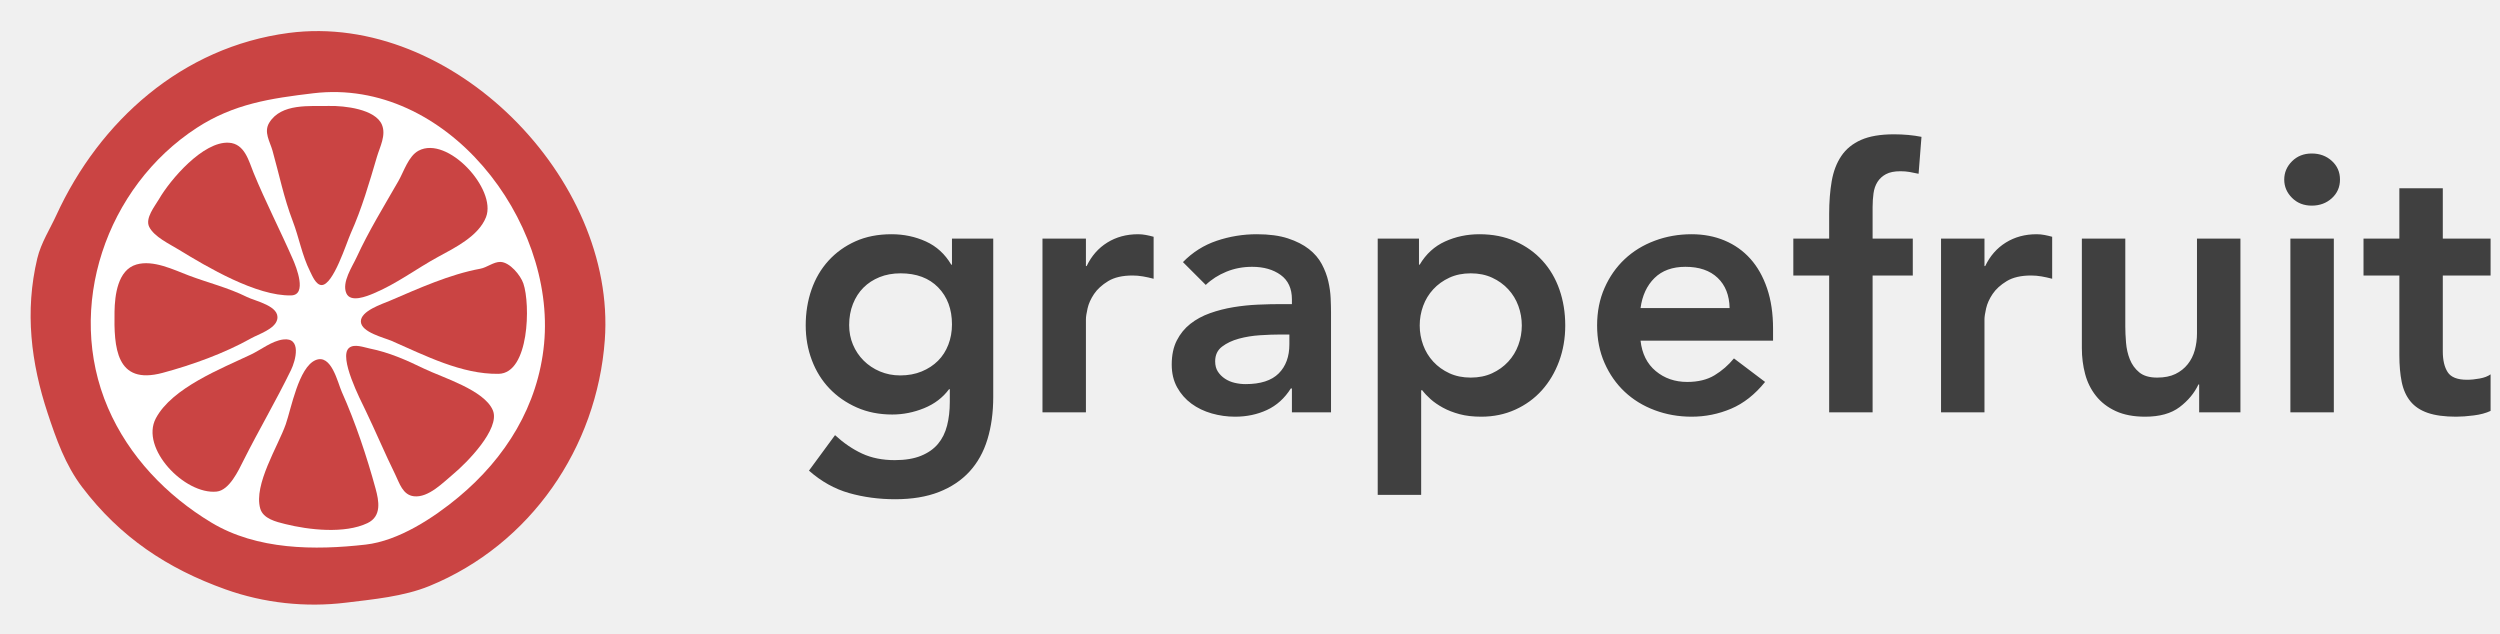
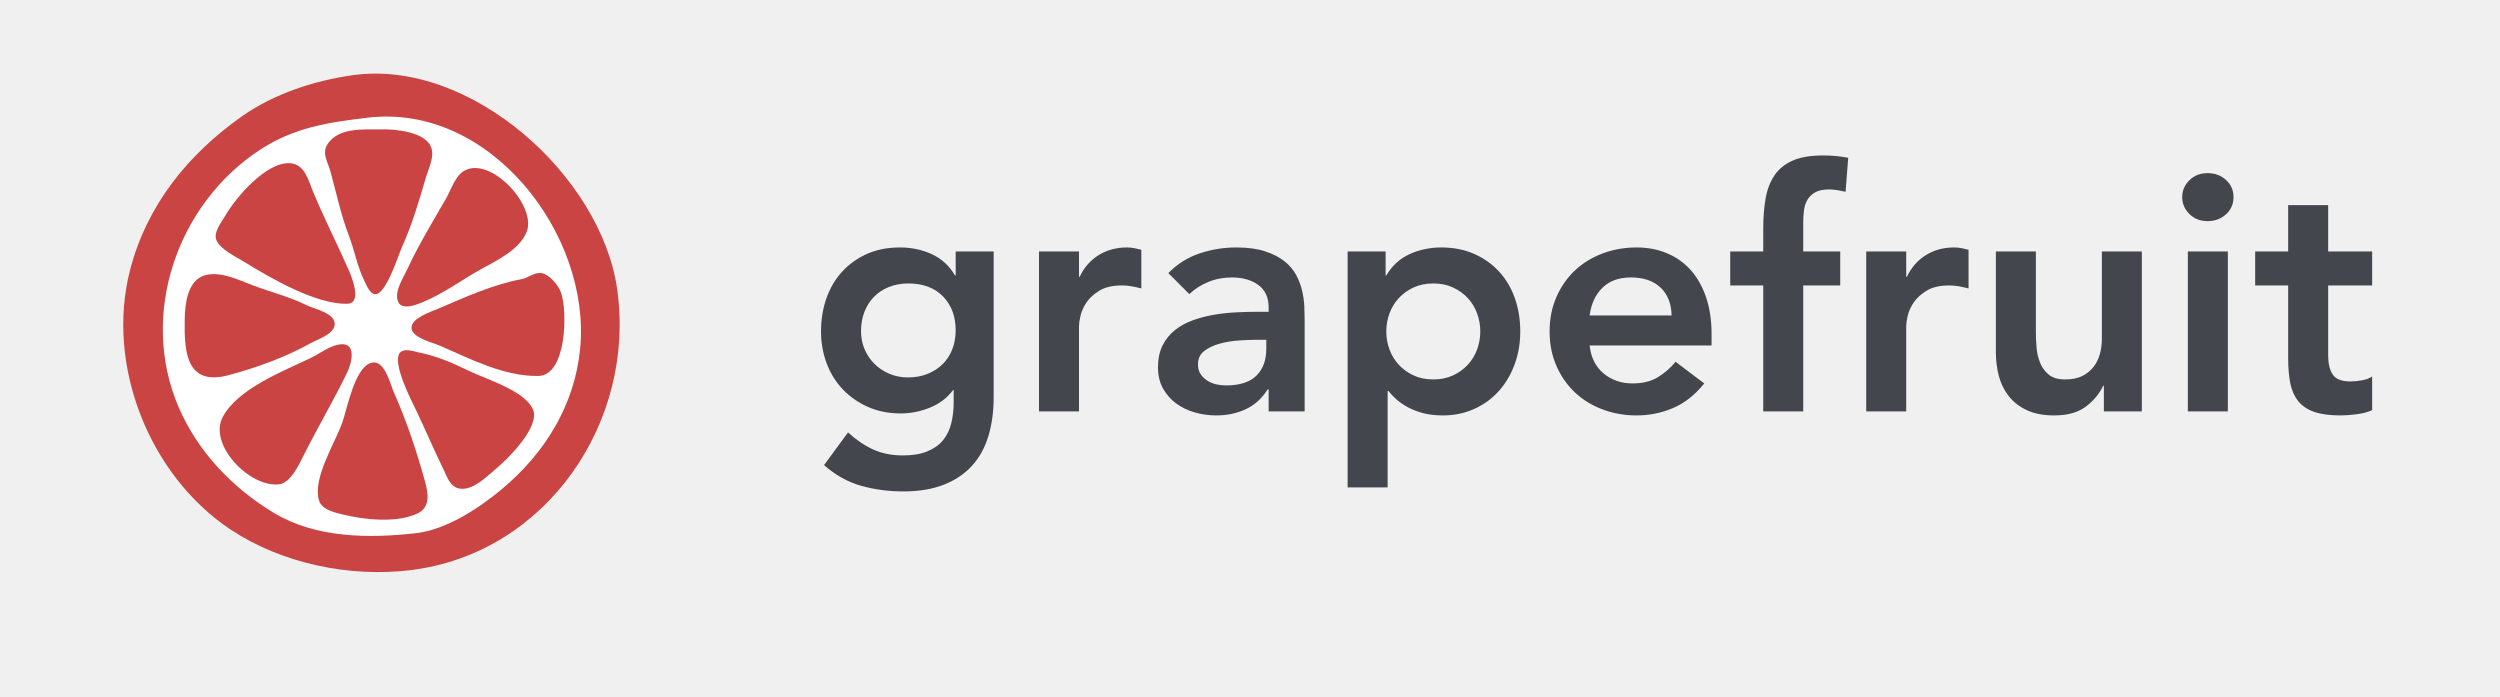
- <svg xmlns="http://www.w3.org/2000/svg" width="1243px" height="315px" viewBox="0 0 1243 315" version="1.1">
+ <svg xmlns="http://www.w3.org/2000/svg" width="158px" height="44px" viewBox="0 0 158 44" version="1.1">
  <defs />
-   <g id="Page-1" stroke="none" stroke-width="1" fill="none" fill-rule="evenodd">
-     <g id="lime" transform="translate(17, 17)">
-       <path d="M12.775,90.94 C9.658,97.739 5.231,104.618 3.487,111.94 C-2.682,137.839 0.377,163.001 8.636,187.94 C12.808,200.539 17.282,213.234 25.401,223.94 C44.062,248.547 67.173,263.924 95.803,274.158 C114.553,280.86 134.933,283.094 154.803,280.654 C168.241,279.003 183.214,277.646 195.803,272.486 C245.377,252.168 277.849,204.649 281.713,151.94 C287.507,72.898 206.726,-9.13 126.803,1.364 C74.675,8.209 34.093,44.435 12.775,90.94 Z" id="path643" stroke="#CA4443" stroke-width="4" fill="#CA4443" />
-       <path d="M130.713,6.429 C109.939,9.355 88.166,16.432 70.803,28.673 C41.536,49.306 19.335,76.872 10.36,111.94 C-2.773,163.259 20.978,222.836 64.807,251.871 C92.506,270.22 129.038,277.729 161.803,273.756 C235.474,264.821 283.68,193.44 273.492,121.94 C264.808,60.992 194.401,-2.539 130.713,6.429 L130.713,6.429 Z" id="path705" fill="#CA4443" />
-       <path d="M138.803,29.368 C117.649,31.894 99.241,34.578 80.803,46.584 C35.796,75.892 15.165,135.791 36.677,185.77 C47.031,209.825 65.749,229.367 88.088,242.82 C110.777,256.484 139.479,256.657 164.803,253.773 C181.185,251.908 198.571,240.488 210.933,230.212 C234.445,210.667 250.588,184.677 253.519,153.94 C259.377,92.512 204.917,21.474 138.803,29.368 L138.803,29.368 Z" id="path1028" fill="#FFFFFF" />
-       <path d="M146.803,35.685 C137.083,35.89 122.837,34.215 116.852,44.045 C114.023,48.69 117.226,53.382 118.503,57.94 C121.794,69.686 124.157,81.452 128.555,92.94 C131.74,101.262 133.113,109.829 137.167,117.94 C138.214,120.035 140.063,124.733 142.916,124.733 C148.744,124.733 155.267,103.716 157.416,98.94 C162.913,86.72 166.658,73.689 170.422,60.94 C171.87,56.036 175.059,50.245 172.906,45.048 C169.65,37.19 154.093,35.532 146.803,35.685 L146.803,35.685 Z" id="path1177" fill="#CA4443" />
-       <path d="M96.802,53.957 C83.996,53.159 67.675,72.323 62.088,81.94 C60.009,85.521 55.063,91.473 57.165,95.759 C59.606,100.738 67.262,104.298 71.803,107.079 C86.043,115.799 110.543,130.295 127.758,129.877 C135.849,129.68 130.335,115.838 128.63,111.94 C122.355,97.593 114.985,83.311 109.089,68.94 C106.707,63.134 104.735,54.451 96.802,53.957 L96.802,53.957 Z" id="path1459" fill="#CA4443" />
-       <path d="M191.104,57.928 C186.09,60.616 183.809,68.255 181.132,72.94 C173.933,85.54 166.352,97.785 160.299,110.94 C158.162,115.585 152.844,123.344 155.191,128.791 C157.277,133.632 165.349,130.316 168.803,128.871 C180.275,124.07 189.964,116.629 200.803,110.731 C209.185,106.17 220.952,100.403 224.655,90.94 C230.076,77.086 205.5,50.211 191.104,57.928 L191.104,57.928 Z" id="path1532" fill="#CA4443" />
-       <path d="M231.803,113.227 C228.45,113.149 225.137,115.997 221.803,116.611 C206.498,119.43 191.192,126.393 176.803,132.551 C173.044,134.16 162.251,137.584 162.424,142.904 C162.598,148.239 173.995,150.866 177.803,152.53 C194.319,159.749 212.529,169.149 230.878,168.871 C246.204,168.64 246.758,134.219 243.214,123.94 C241.815,119.882 236.49,113.336 231.803,113.227 L231.803,113.227 Z" id="path2530" fill="#CA4443" />
-       <path d="M50.818,114.513 C41.463,117.232 40.086,129.92 39.943,137.94 C39.627,155.635 40.582,174.626 63.803,168.401 C78.476,164.468 94.591,158.666 107.803,151.236 C111.567,149.119 119.739,146.632 120.832,141.812 C122.346,135.142 109.982,132.745 105.803,130.671 C96.313,125.96 86.592,123.66 76.803,119.953 C69.257,117.096 59.201,112.078 50.818,114.513 L50.818,114.513 Z" id="path2596" fill="#CA4443" />
-       <path d="M123.799,151.791 C118.155,152.504 112.813,156.873 107.799,159.261 C93.102,166.261 68.564,175.774 60.491,190.98 C52.561,205.915 74.856,229.033 90.713,227.416 C97.073,226.767 101.601,216.856 104.072,211.94 C111.682,196.798 120.288,182.204 127.708,166.94 C130.011,162.203 133.102,150.617 123.799,151.791 L123.799,151.791 Z" id="path3408" fill="#CA4443" />
-       <path d="M156.56,155.969 C151.168,160.468 162.293,181.956 164.694,186.94 C169.819,197.577 174.322,208.359 179.523,218.94 C181.623,223.213 183.217,229.134 188.842,229.752 C196.099,230.548 203.397,222.829 208.518,218.573 C214.816,213.34 231.882,196.251 228.06,187.044 C223.851,176.903 202.973,170.722 193.803,166.276 C184.884,161.951 176.493,158.23 166.803,156.275 C163.958,155.701 159.154,153.804 156.56,155.969 L156.56,155.969 Z" id="path3493" fill="#CA4443" />
-       <path d="M139.861,162.076 C131.481,165.67 127.775,186.217 125.08,193.94 C121.293,204.793 109.001,223.942 112.391,235.847 C113.841,240.937 120.309,242.439 124.803,243.559 C136.547,246.486 154.311,248.518 165.698,243.097 C172.876,239.679 171.4,232.027 169.737,225.936 C165.432,210.167 159.673,192.87 152.978,177.94 C150.886,173.275 147.781,158.679 139.861,162.076 L139.861,162.076 Z" id="path3689" fill="#CA4443" />
+   <g id="grapefruit" stroke="none" stroke-width="1" fill="none" fill-rule="evenodd">
+     <g id="blacklogo">
+       <g id="grapefruit-logo" transform="translate(7, 4)">
+         <g id="Page-1">
+           <g id="lime">
+             <path d="M15.296,0.752 C12.865,1.095 10.317,1.923 8.285,3.355 C4.861,5.77 2.263,8.996 1.212,13.099 C-0.324,19.105 2.455,26.077 7.584,29.474 C10.825,31.621 15.1,32.5 18.934,32.035 C27.556,30.99 33.197,22.637 32.004,14.27 C30.988,7.137 22.749,-0.297 15.296,0.752 L15.296,0.752 L15.296,0.752 Z" id="path705" fill="#CA4443" />
+             <path d="M16.243,3.437 C13.767,3.732 11.613,4.046 9.456,5.451 C4.189,8.881 1.775,15.89 4.292,21.739 C5.504,24.554 7.694,26.841 10.308,28.415 C12.963,30.014 16.322,30.034 19.286,29.697 C21.203,29.479 23.237,28.142 24.684,26.94 C27.435,24.653 29.324,21.611 29.667,18.014 C30.353,10.826 23.98,2.513 16.243,3.437 L16.243,3.437 L16.243,3.437 Z" id="path1028" fill="#FFFFFF" />
+             <path d="M17.179,4.176 C16.042,4.2 14.375,4.004 13.674,5.154 C13.343,5.698 13.718,6.247 13.867,6.78 C14.253,8.155 14.529,9.532 15.044,10.876 C15.416,11.85 15.577,12.852 16.051,13.801 C16.174,14.047 16.39,14.596 16.724,14.596 C17.406,14.596 18.17,12.137 18.421,11.578 C19.064,10.148 19.503,8.623 19.943,7.131 C20.112,6.557 20.486,5.88 20.234,5.272 C19.853,4.352 18.032,4.158 17.179,4.176 L17.179,4.176 L17.179,4.176 Z" id="path1177" fill="#CA4443" />
+             <path d="M11.328,6.314 C9.829,6.221 7.919,8.463 7.266,9.589 C7.022,10.008 6.444,10.704 6.69,11.206 C6.975,11.788 7.871,12.205 8.403,12.531 C10.069,13.551 12.936,15.247 14.95,15.198 C15.897,15.175 15.252,13.555 15.052,13.099 C14.318,11.42 13.456,9.749 12.766,8.067 C12.487,7.388 12.256,6.372 11.328,6.314 L11.328,6.314 L11.328,6.314 Z" id="path1459" fill="#CA4443" />
+             <path d="M22.363,6.779 C21.777,7.093 21.51,7.987 21.196,8.536 C20.354,10.01 19.467,11.443 18.758,12.982 C18.508,13.526 17.886,14.434 18.161,15.071 C18.405,15.638 19.349,15.25 19.754,15.081 C21.096,14.519 22.23,13.648 23.498,12.958 C24.479,12.424 25.856,11.749 26.289,10.642 C26.924,9.021 24.048,5.876 22.363,6.779 L22.363,6.779 L22.363,6.779 Z" id="path1532" fill="#CA4443" />
+             <path d="M27.126,13.25 C26.734,13.241 26.346,13.574 25.956,13.646 C24.165,13.976 22.374,14.791 20.69,15.511 C20.25,15.7 18.987,16.1 19.007,16.723 C19.027,17.347 20.361,17.655 20.807,17.849 C22.74,18.694 24.87,19.794 27.018,19.761 C28.811,19.734 28.876,15.706 28.461,14.504 C28.298,14.029 27.674,13.263 27.126,13.25 L27.126,13.25 L27.126,13.25 Z" id="path2530" fill="#CA4443" />
+             <path d="M5.947,13.4 C4.852,13.719 4.691,15.203 4.674,16.142 C4.637,18.213 4.749,20.435 7.466,19.706 C9.183,19.246 11.069,18.567 12.615,17.698 C13.056,17.45 14.012,17.159 14.14,16.595 C14.317,15.814 12.87,15.534 12.381,15.291 C11.271,14.74 10.133,14.471 8.988,14.037 C8.105,13.703 6.928,13.115 5.947,13.4 L5.947,13.4 L5.947,13.4 Z" id="path2596" fill="#CA4443" />
+             <path d="M14.487,17.763 C13.827,17.846 13.202,18.357 12.615,18.637 C10.895,19.456 8.023,20.569 7.079,22.349 C6.151,24.096 8.76,26.802 10.615,26.612 C11.36,26.537 11.89,25.377 12.179,24.801 C13.069,23.03 14.076,21.322 14.945,19.536 C15.214,18.981 15.576,17.625 14.487,17.763 L14.487,17.763 L14.487,17.763 Z" id="path3408" fill="#CA4443" />
+             <path d="M18.321,18.252 C17.69,18.778 18.992,21.293 19.273,21.876 C19.872,23.121 20.399,24.382 21.008,25.621 C21.254,26.121 21.44,26.814 22.099,26.886 C22.948,26.979 23.802,26.076 24.401,25.578 C25.138,24.965 27.135,22.966 26.688,21.888 C26.195,20.701 23.752,19.978 22.679,19.458 C21.635,18.952 20.653,18.516 19.52,18.287 C19.187,18.22 18.624,17.998 18.321,18.252 L18.321,18.252 L18.321,18.252 Z" id="path3493" fill="#CA4443" />
+             <path d="M16.367,18.966 C15.386,19.387 14.952,21.791 14.637,22.695 C14.194,23.965 12.755,26.206 13.152,27.599 C13.322,28.195 14.079,28.371 14.605,28.502 C15.979,28.844 18.058,29.082 19.39,28.448 C20.23,28.048 20.057,27.152 19.863,26.439 C19.359,24.594 18.685,22.57 17.902,20.823 C17.657,20.277 17.294,18.569 16.367,18.966 L16.367,18.966 L16.367,18.966 Z" id="path3689" fill="#CA4443" />
+           </g>
+           <path d="M55.8,11.892 L55.8,21.097 C55.8,22.009 55.688,22.834 55.463,23.572 C55.239,24.309 54.891,24.934 54.421,25.446 C53.95,25.959 53.357,26.356 52.641,26.636 C51.925,26.917 51.075,27.058 50.092,27.058 C49.151,27.058 48.26,26.938 47.417,26.7 C46.574,26.461 45.795,26.026 45.079,25.394 L46.596,23.329 C47.101,23.793 47.628,24.151 48.175,24.404 C48.723,24.656 49.355,24.783 50.071,24.783 C50.675,24.783 51.184,24.699 51.598,24.53 C52.012,24.361 52.342,24.13 52.588,23.835 C52.834,23.54 53.009,23.185 53.115,22.771 C53.22,22.357 53.273,21.897 53.273,21.391 L53.273,20.654 L53.231,20.654 C52.866,21.146 52.381,21.514 51.777,21.76 C51.173,22.006 50.556,22.129 49.924,22.129 C49.165,22.129 48.477,21.992 47.859,21.718 C47.241,21.444 46.711,21.076 46.269,20.612 C45.827,20.149 45.486,19.601 45.247,18.969 C45.009,18.337 44.889,17.663 44.889,16.947 C44.889,16.203 45.002,15.508 45.226,14.862 C45.451,14.216 45.781,13.654 46.216,13.177 C46.652,12.699 47.175,12.324 47.786,12.05 C48.396,11.776 49.095,11.639 49.881,11.639 C50.598,11.639 51.265,11.779 51.883,12.06 C52.5,12.341 52.992,12.79 53.357,13.408 L53.399,13.408 L53.399,11.892 L55.8,11.892 L55.8,11.892 Z M50.408,13.914 C49.959,13.914 49.551,13.988 49.186,14.135 C48.821,14.282 48.509,14.486 48.249,14.746 C47.989,15.006 47.786,15.322 47.638,15.694 C47.491,16.066 47.417,16.477 47.417,16.926 C47.417,17.333 47.491,17.712 47.638,18.063 C47.786,18.414 47.993,18.723 48.26,18.99 C48.526,19.257 48.842,19.468 49.207,19.622 C49.573,19.777 49.966,19.854 50.387,19.854 C50.85,19.854 51.268,19.777 51.64,19.622 C52.012,19.468 52.328,19.261 52.588,19.001 C52.848,18.741 53.048,18.429 53.189,18.063 C53.329,17.698 53.399,17.305 53.399,16.884 C53.399,15.999 53.132,15.283 52.599,14.735 C52.065,14.188 51.335,13.914 50.408,13.914 L50.408,13.914 L50.408,13.914 Z M58.665,11.892 L61.193,11.892 L61.193,13.493 L61.235,13.493 C61.516,12.903 61.916,12.446 62.436,12.123 C62.955,11.8 63.552,11.639 64.226,11.639 C64.38,11.639 64.531,11.653 64.679,11.681 C64.826,11.709 64.977,11.744 65.132,11.786 L65.132,14.23 C64.921,14.174 64.714,14.128 64.51,14.093 C64.307,14.058 64.107,14.04 63.91,14.04 C63.32,14.04 62.846,14.149 62.488,14.367 C62.13,14.584 61.856,14.834 61.667,15.114 C61.477,15.395 61.351,15.676 61.288,15.957 C61.224,16.238 61.193,16.449 61.193,16.589 L61.193,22.002 L58.665,22.002 L58.665,11.892 L58.665,11.892 Z M73.178,20.612 L73.115,20.612 C72.75,21.188 72.286,21.606 71.725,21.865 C71.163,22.125 70.545,22.255 69.871,22.255 C69.408,22.255 68.955,22.192 68.512,22.066 C68.07,21.939 67.677,21.75 67.333,21.497 C66.989,21.244 66.711,20.928 66.501,20.549 C66.29,20.17 66.185,19.727 66.185,19.222 C66.185,18.674 66.283,18.207 66.48,17.821 C66.676,17.435 66.94,17.112 67.27,16.852 C67.6,16.592 67.982,16.385 68.418,16.231 C68.853,16.076 69.306,15.961 69.776,15.883 C70.247,15.806 70.721,15.757 71.198,15.736 C71.676,15.715 72.125,15.704 72.546,15.704 L73.178,15.704 L73.178,15.43 C73.178,14.799 72.96,14.325 72.525,14.009 C72.09,13.693 71.535,13.535 70.861,13.535 C70.327,13.535 69.829,13.629 69.366,13.819 C68.902,14.009 68.502,14.265 68.165,14.588 L66.838,13.261 C67.4,12.685 68.056,12.271 68.807,12.018 C69.559,11.765 70.334,11.639 71.135,11.639 C71.851,11.639 72.455,11.72 72.946,11.881 C73.438,12.043 73.845,12.25 74.168,12.503 C74.491,12.755 74.74,13.047 74.916,13.377 C75.091,13.707 75.218,14.04 75.295,14.377 C75.372,14.714 75.418,15.041 75.432,15.357 C75.446,15.673 75.453,15.95 75.453,16.189 L75.453,22.002 L73.178,22.002 L73.178,20.612 L73.178,20.612 Z M73.031,17.474 L72.504,17.474 C72.153,17.474 71.76,17.488 71.324,17.516 C70.889,17.544 70.478,17.611 70.092,17.716 C69.706,17.821 69.38,17.976 69.113,18.179 C68.846,18.383 68.713,18.667 68.713,19.032 C68.713,19.271 68.765,19.471 68.871,19.633 C68.976,19.794 69.113,19.931 69.281,20.043 C69.45,20.156 69.639,20.236 69.85,20.286 C70.061,20.335 70.271,20.359 70.482,20.359 C71.353,20.359 71.995,20.152 72.409,19.738 C72.824,19.324 73.031,18.759 73.031,18.042 L73.031,17.474 L73.031,17.474 Z M78.17,11.892 L80.571,11.892 L80.571,13.408 L80.614,13.408 C80.979,12.79 81.47,12.341 82.088,12.06 C82.706,11.779 83.373,11.639 84.089,11.639 C84.861,11.639 85.557,11.776 86.174,12.05 C86.792,12.324 87.319,12.699 87.754,13.177 C88.19,13.654 88.52,14.216 88.744,14.862 C88.969,15.508 89.081,16.203 89.081,16.947 C89.081,17.691 88.962,18.386 88.723,19.032 C88.484,19.678 88.151,20.24 87.723,20.717 C87.294,21.195 86.778,21.571 86.174,21.844 C85.571,22.118 84.911,22.255 84.194,22.255 C83.717,22.255 83.296,22.206 82.931,22.108 C82.566,22.009 82.243,21.883 81.962,21.729 C81.681,21.574 81.442,21.409 81.246,21.234 C81.049,21.058 80.887,20.886 80.761,20.717 L80.698,20.717 L80.698,26.805 L78.17,26.805 L78.17,11.892 L78.17,11.892 Z M86.554,16.947 C86.554,16.554 86.487,16.175 86.354,15.81 C86.22,15.444 86.024,15.121 85.764,14.841 C85.504,14.56 85.191,14.335 84.826,14.167 C84.461,13.998 84.047,13.914 83.584,13.914 C83.12,13.914 82.706,13.998 82.341,14.167 C81.976,14.335 81.663,14.56 81.404,14.841 C81.144,15.121 80.947,15.444 80.814,15.81 C80.68,16.175 80.614,16.554 80.614,16.947 C80.614,17.34 80.68,17.719 80.814,18.084 C80.947,18.45 81.144,18.773 81.404,19.053 C81.663,19.334 81.976,19.559 82.341,19.727 C82.706,19.896 83.12,19.98 83.584,19.98 C84.047,19.98 84.461,19.896 84.826,19.727 C85.191,19.559 85.504,19.334 85.764,19.053 C86.024,18.773 86.22,18.45 86.354,18.084 C86.487,17.719 86.554,17.34 86.554,16.947 L86.554,16.947 L86.554,16.947 Z M93.463,17.832 C93.547,18.59 93.842,19.18 94.347,19.601 C94.853,20.022 95.464,20.233 96.18,20.233 C96.812,20.233 97.342,20.103 97.77,19.843 C98.198,19.584 98.574,19.257 98.897,18.864 L100.709,20.233 C100.119,20.963 99.459,21.483 98.729,21.792 C97.998,22.101 97.233,22.255 96.433,22.255 C95.674,22.255 94.958,22.129 94.284,21.876 C93.61,21.623 93.027,21.265 92.536,20.802 C92.044,20.338 91.655,19.78 91.367,19.127 C91.079,18.474 90.935,17.747 90.935,16.947 C90.935,16.147 91.079,15.42 91.367,14.767 C91.655,14.114 92.044,13.556 92.536,13.092 C93.027,12.629 93.61,12.271 94.284,12.018 C94.958,11.765 95.674,11.639 96.433,11.639 C97.135,11.639 97.777,11.762 98.36,12.008 C98.943,12.253 99.441,12.608 99.855,13.071 C100.27,13.535 100.593,14.107 100.824,14.788 C101.056,15.469 101.172,16.252 101.172,17.137 L101.172,17.832 L93.463,17.832 L93.463,17.832 Z M98.644,15.936 C98.63,15.192 98.399,14.605 97.949,14.177 C97.5,13.749 96.875,13.535 96.074,13.535 C95.316,13.535 94.716,13.752 94.274,14.188 C93.831,14.623 93.561,15.206 93.463,15.936 L98.644,15.936 L98.644,15.936 Z M104.437,14.04 L102.351,14.04 L102.351,11.892 L104.437,11.892 L104.437,10.459 C104.437,9.757 104.486,9.122 104.584,8.553 C104.683,7.984 104.869,7.496 105.142,7.089 C105.416,6.682 105.799,6.369 106.29,6.152 C106.782,5.934 107.421,5.825 108.207,5.825 C108.783,5.825 109.317,5.874 109.808,5.973 L109.64,8.121 C109.457,8.079 109.281,8.044 109.113,8.016 C108.944,7.988 108.769,7.974 108.586,7.974 C108.235,7.974 107.954,8.03 107.744,8.142 C107.533,8.255 107.368,8.406 107.249,8.595 C107.129,8.785 107.052,9.006 107.017,9.259 C106.982,9.511 106.964,9.778 106.964,10.059 L106.964,11.892 L109.303,11.892 L109.303,14.04 L106.964,14.04 L106.964,22.002 L104.437,22.002 L104.437,14.04 L104.437,14.04 Z M110.946,11.892 L113.473,11.892 L113.473,13.493 L113.515,13.493 C113.796,12.903 114.196,12.446 114.716,12.123 C115.236,11.8 115.832,11.639 116.506,11.639 C116.661,11.639 116.812,11.653 116.959,11.681 C117.107,11.709 117.258,11.744 117.412,11.786 L117.412,14.23 C117.201,14.174 116.994,14.128 116.791,14.093 C116.587,14.058 116.387,14.04 116.19,14.04 C115.601,14.04 115.127,14.149 114.769,14.367 C114.411,14.584 114.137,14.834 113.947,15.114 C113.758,15.395 113.631,15.676 113.568,15.957 C113.505,16.238 113.473,16.449 113.473,16.589 L113.473,22.002 L110.946,22.002 L110.946,11.892 L110.946,11.892 Z M128.365,22.002 L125.964,22.002 L125.964,20.38 L125.922,20.38 C125.683,20.886 125.318,21.325 124.827,21.697 C124.335,22.069 123.668,22.255 122.826,22.255 C122.151,22.255 121.579,22.146 121.109,21.929 C120.638,21.711 120.256,21.416 119.961,21.044 C119.666,20.672 119.455,20.247 119.329,19.77 C119.203,19.292 119.139,18.794 119.139,18.274 L119.139,11.892 L121.667,11.892 L121.667,17.01 C121.667,17.291 121.681,17.604 121.709,17.948 C121.737,18.292 121.811,18.615 121.93,18.916 C122.05,19.218 122.232,19.471 122.478,19.675 C122.724,19.878 123.071,19.98 123.521,19.98 C123.942,19.98 124.296,19.91 124.584,19.77 C124.872,19.629 125.111,19.44 125.301,19.201 C125.49,18.962 125.627,18.688 125.711,18.379 C125.796,18.07 125.838,17.747 125.838,17.41 L125.838,11.892 L128.365,11.892 L128.365,22.002 L128.365,22.002 Z M131.272,11.892 L133.8,11.892 L133.8,22.002 L131.272,22.002 L131.272,11.892 L131.272,11.892 Z M130.914,8.458 C130.914,8.051 131.065,7.696 131.367,7.395 C131.669,7.093 132.051,6.942 132.515,6.942 C132.978,6.942 133.368,7.086 133.684,7.374 C134,7.661 134.158,8.023 134.158,8.458 C134.158,8.894 134,9.255 133.684,9.543 C133.368,9.831 132.978,9.975 132.515,9.975 C132.051,9.975 131.669,9.824 131.367,9.522 C131.065,9.22 130.914,8.866 130.914,8.458 L130.914,8.458 L130.914,8.458 Z M135.527,14.04 L135.527,11.892 L137.612,11.892 L137.612,8.964 L140.14,8.964 L140.14,11.892 L142.92,11.892 L142.92,14.04 L140.14,14.04 L140.14,18.464 C140.14,18.969 140.235,19.369 140.424,19.664 C140.614,19.959 140.99,20.107 141.551,20.107 C141.776,20.107 142.022,20.082 142.289,20.033 C142.555,19.984 142.766,19.903 142.92,19.791 L142.92,21.918 C142.654,22.044 142.327,22.132 141.941,22.181 C141.555,22.231 141.214,22.255 140.919,22.255 C140.245,22.255 139.694,22.181 139.266,22.034 C138.838,21.886 138.501,21.662 138.255,21.36 C138.009,21.058 137.841,20.682 137.749,20.233 C137.658,19.784 137.612,19.264 137.612,18.674 L137.612,14.04 L135.527,14.04 L135.527,14.04 Z" id="grapefruit-3" fill="#43464C" />
+         </g>
+       </g>
    </g>
-     <path d="M493.84,118.62 L493.84,197.28 C493.84,205.08 492.88,212.13 490.96,218.43 C489.04,224.73 486.07,230.07 482.05,234.45 C478.03,238.83 472.96,242.22 466.84,244.62 C460.72,247.02 453.46,248.22 445.06,248.22 C437.02,248.22 429.4,247.2 422.2,245.16 C415,243.12 408.34,239.4 402.22,234 L415.18,216.36 C419.5,220.32 424,223.38 428.68,225.54 C433.36,227.7 438.76,228.78 444.88,228.78 C450.04,228.78 454.39,228.06 457.93,226.62 C461.47,225.18 464.29,223.2 466.39,220.68 C468.49,218.16 469.99,215.13 470.89,211.59 C471.79,208.05 472.24,204.12 472.24,199.8 L472.24,193.5 L471.88,193.5 C468.76,197.7 464.62,200.85 459.46,202.95 C454.3,205.05 449.02,206.1 443.62,206.1 C437.14,206.1 431.26,204.93 425.98,202.59 C420.7,200.25 416.17,197.1 412.39,193.14 C408.61,189.18 405.7,184.5 403.66,179.1 C401.62,173.7 400.6,167.94 400.6,161.82 C400.6,155.46 401.56,149.52 403.48,144 C405.4,138.48 408.22,133.68 411.94,129.6 C415.66,125.52 420.13,122.31 425.35,119.97 C430.57,117.63 436.54,116.46 443.26,116.46 C449.38,116.46 455.08,117.66 460.36,120.06 C465.64,122.46 469.84,126.3 472.96,131.58 L473.32,131.58 L473.32,118.62 L493.84,118.62 Z M447.76,135.9 C443.92,135.9 440.44,136.53 437.32,137.79 C434.2,139.05 431.53,140.79 429.31,143.01 C427.09,145.23 425.35,147.93 424.09,151.11 C422.83,154.29 422.2,157.8 422.2,161.64 C422.2,165.12 422.83,168.36 424.09,171.36 C425.35,174.36 427.12,177 429.4,179.28 C431.68,181.56 434.38,183.36 437.5,184.68 C440.62,186 443.98,186.66 447.58,186.66 C451.54,186.66 455.11,186 458.29,184.68 C461.47,183.36 464.17,181.59 466.39,179.37 C468.61,177.15 470.32,174.48 471.52,171.36 C472.72,168.24 473.32,164.88 473.32,161.28 C473.32,153.72 471.04,147.6 466.48,142.92 C461.92,138.24 455.68,135.9 447.76,135.9 L447.76,135.9 Z M518.32,118.62 L539.92,118.62 L539.92,132.3 L540.28,132.3 C542.68,127.26 546.1,123.36 550.54,120.6 C554.98,117.84 560.08,116.46 565.84,116.46 C567.16,116.46 568.45,116.58 569.71,116.82 C570.97,117.06 572.26,117.36 573.58,117.72 L573.58,138.6 C571.78,138.12 570.01,137.73 568.27,137.43 C566.53,137.13 564.82,136.98 563.14,136.98 C558.1,136.98 554.05,137.91 550.99,139.77 C547.93,141.63 545.59,143.76 543.97,146.16 C542.35,148.56 541.27,150.96 540.73,153.36 C540.19,155.76 539.92,157.56 539.92,158.76 L539.92,205.02 L518.32,205.02 L518.32,118.62 Z M642.34,193.14 L641.8,193.14 C638.68,198.06 634.72,201.63 629.92,203.85 C625.12,206.07 619.84,207.18 614.08,207.18 C610.12,207.18 606.25,206.64 602.47,205.56 C598.69,204.48 595.33,202.86 592.39,200.7 C589.45,198.54 587.08,195.84 585.28,192.6 C583.48,189.36 582.58,185.58 582.58,181.26 C582.58,176.58 583.42,172.59 585.1,169.29 C586.78,165.99 589.03,163.23 591.85,161.01 C594.67,158.79 597.94,157.02 601.66,155.7 C605.38,154.38 609.25,153.39 613.27,152.73 C617.29,152.07 621.34,151.65 625.42,151.47 C629.5,151.29 633.34,151.2 636.94,151.2 L642.34,151.2 L642.34,148.86 C642.34,143.46 640.48,139.41 636.76,136.71 C633.04,134.01 628.3,132.66 622.54,132.66 C617.98,132.66 613.72,133.47 609.76,135.09 C605.8,136.71 602.38,138.9 599.5,141.66 L588.16,130.32 C592.96,125.4 598.57,121.86 604.99,119.7 C611.41,117.54 618.04,116.46 624.88,116.46 C631,116.46 636.16,117.15 640.36,118.53 C644.56,119.91 648.04,121.68 650.8,123.84 C653.56,126 655.69,128.49 657.19,131.31 C658.69,134.13 659.77,136.98 660.43,139.86 C661.09,142.74 661.48,145.53 661.6,148.23 C661.72,150.93 661.78,153.3 661.78,155.34 L661.78,205.02 L642.34,205.02 L642.34,193.14 Z M641.08,166.32 L636.58,166.32 C633.58,166.32 630.22,166.44 626.5,166.68 C622.78,166.92 619.27,167.49 615.97,168.39 C612.67,169.29 609.88,170.61 607.6,172.35 C605.32,174.09 604.18,176.52 604.18,179.64 C604.18,181.68 604.63,183.39 605.53,184.77 C606.43,186.15 607.6,187.32 609.04,188.28 C610.48,189.24 612.1,189.93 613.9,190.35 C615.7,190.77 617.5,190.98 619.3,190.98 C626.74,190.98 632.23,189.21 635.77,185.67 C639.31,182.13 641.08,177.3 641.08,171.18 L641.08,166.32 Z M685,118.62 L705.52,118.62 L705.52,131.58 L705.88,131.58 C709,126.3 713.2,122.46 718.48,120.06 C723.76,117.66 729.46,116.46 735.58,116.46 C742.18,116.46 748.12,117.63 753.4,119.97 C758.68,122.31 763.18,125.52 766.9,129.6 C770.62,133.68 773.44,138.48 775.36,144 C777.28,149.52 778.24,155.46 778.24,161.82 C778.24,168.18 777.22,174.12 775.18,179.64 C773.14,185.16 770.29,189.96 766.63,194.04 C762.97,198.12 758.56,201.33 753.4,203.67 C748.24,206.01 742.6,207.18 736.48,207.18 C732.4,207.18 728.8,206.76 725.68,205.92 C722.56,205.08 719.8,204 717.4,202.68 C715,201.36 712.96,199.95 711.28,198.45 C709.6,196.95 708.22,195.48 707.14,194.04 L706.6,194.04 L706.6,246.06 L685,246.06 L685,118.62 Z M756.64,161.82 C756.64,158.46 756.07,155.22 754.93,152.1 C753.79,148.98 752.11,146.22 749.89,143.82 C747.67,141.42 745,139.5 741.88,138.06 C738.76,136.62 735.22,135.9 731.26,135.9 C727.3,135.9 723.76,136.62 720.64,138.06 C717.52,139.5 714.85,141.42 712.63,143.82 C710.41,146.22 708.73,148.98 707.59,152.1 C706.45,155.22 705.88,158.46 705.88,161.82 C705.88,165.18 706.45,168.42 707.59,171.54 C708.73,174.66 710.41,177.42 712.63,179.82 C714.85,182.22 717.52,184.14 720.64,185.58 C723.76,187.02 727.3,187.74 731.26,187.74 C735.22,187.74 738.76,187.02 741.88,185.58 C745,184.14 747.67,182.22 749.89,179.82 C752.11,177.42 753.79,174.66 754.93,171.54 C756.07,168.42 756.64,165.18 756.64,161.82 L756.64,161.82 Z M815.68,169.38 C816.4,175.86 818.92,180.9 823.24,184.5 C827.56,188.1 832.78,189.9 838.9,189.9 C844.3,189.9 848.83,188.79 852.49,186.57 C856.15,184.35 859.36,181.56 862.12,178.2 L877.6,189.9 C872.56,196.14 866.92,200.58 860.68,203.22 C854.44,205.86 847.9,207.18 841.06,207.18 C834.58,207.18 828.46,206.1 822.7,203.94 C816.94,201.78 811.96,198.72 807.76,194.76 C803.56,190.8 800.23,186.03 797.77,180.45 C795.31,174.87 794.08,168.66 794.08,161.82 C794.08,154.98 795.31,148.77 797.77,143.19 C800.23,137.61 803.56,132.84 807.76,128.88 C811.96,124.92 816.94,121.86 822.7,119.7 C828.46,117.54 834.58,116.46 841.06,116.46 C847.06,116.46 852.55,117.51 857.53,119.61 C862.51,121.71 866.77,124.74 870.31,128.7 C873.85,132.66 876.61,137.55 878.59,143.37 C880.57,149.19 881.56,155.88 881.56,163.44 L881.56,169.38 L815.68,169.38 Z M859.96,153.18 C859.84,146.82 857.86,141.81 854.02,138.15 C850.18,134.49 844.84,132.66 838,132.66 C831.52,132.66 826.39,134.52 822.61,138.24 C818.83,141.96 816.52,146.94 815.68,153.18 L859.96,153.18 Z M909.46,136.98 L891.64,136.98 L891.64,118.62 L909.46,118.62 L909.46,106.38 C909.46,100.38 909.88,94.95 910.72,90.09 C911.56,85.23 913.15,81.06 915.49,77.58 C917.83,74.1 921.1,71.43 925.3,69.57 C929.5,67.71 934.96,66.78 941.68,66.78 C946.6,66.78 951.16,67.2 955.36,68.04 L953.92,86.4 C952.36,86.04 950.86,85.74 949.42,85.5 C947.98,85.26 946.48,85.14 944.92,85.14 C941.92,85.14 939.52,85.62 937.72,86.58 C935.92,87.54 934.51,88.83 933.49,90.45 C932.47,92.07 931.81,93.96 931.51,96.12 C931.21,98.28 931.06,100.56 931.06,102.96 L931.06,118.62 L951.04,118.62 L951.04,136.98 L931.06,136.98 L931.06,205.02 L909.46,205.02 L909.46,136.98 Z M965.08,118.62 L986.68,118.62 L986.68,132.3 L987.04,132.3 C989.44,127.26 992.86,123.36 997.3,120.6 C1001.74,117.84 1006.84,116.46 1012.6,116.46 C1013.92,116.46 1015.21,116.58 1016.47,116.82 C1017.73,117.06 1019.02,117.36 1020.34,117.72 L1020.34,138.6 C1018.54,138.12 1016.77,137.73 1015.03,137.43 C1013.29,137.13 1011.58,136.98 1009.9,136.98 C1004.86,136.98 1000.81,137.91 997.75,139.77 C994.69,141.63 992.35,143.76 990.73,146.16 C989.11,148.56 988.03,150.96 987.49,153.36 C986.95,155.76 986.68,157.56 986.68,158.76 L986.68,205.02 L965.08,205.02 L965.08,118.62 Z M1113.94,205.02 L1093.42,205.02 L1093.42,191.16 L1093.06,191.16 C1091.02,195.48 1087.9,199.23 1083.7,202.41 C1079.5,205.59 1073.8,207.18 1066.6,207.18 C1060.84,207.18 1055.95,206.25 1051.93,204.39 C1047.91,202.53 1044.64,200.01 1042.12,196.83 C1039.6,193.65 1037.8,190.02 1036.72,185.94 C1035.64,181.86 1035.1,177.6 1035.1,173.16 L1035.1,118.62 L1056.7,118.62 L1056.7,162.36 C1056.7,164.76 1056.82,167.43 1057.06,170.37 C1057.3,173.31 1057.93,176.07 1058.95,178.65 C1059.97,181.23 1061.53,183.39 1063.63,185.13 C1065.73,186.87 1068.7,187.74 1072.54,187.74 C1076.14,187.74 1079.17,187.14 1081.63,185.94 C1084.09,184.74 1086.13,183.12 1087.75,181.08 C1089.37,179.04 1090.54,176.7 1091.26,174.06 C1091.98,171.42 1092.34,168.66 1092.34,165.78 L1092.34,118.62 L1113.94,118.62 L1113.94,205.02 Z M1138.78,118.62 L1160.38,118.62 L1160.38,205.02 L1138.78,205.02 L1138.78,118.62 Z M1135.72,89.28 C1135.72,85.8 1137.01,82.77 1139.59,80.19 C1142.17,77.61 1145.44,76.32 1149.4,76.32 C1153.36,76.32 1156.69,77.55 1159.39,80.01 C1162.09,82.47 1163.44,85.56 1163.44,89.28 C1163.44,93 1162.09,96.09 1159.39,98.55 C1156.69,101.01 1153.36,102.24 1149.4,102.24 C1145.44,102.24 1142.17,100.95 1139.59,98.37 C1137.01,95.79 1135.72,92.76 1135.72,89.28 L1135.72,89.28 Z M1175.14,136.98 L1175.14,118.62 L1192.96,118.62 L1192.96,93.6 L1214.56,93.6 L1214.56,118.62 L1238.32,118.62 L1238.32,136.98 L1214.56,136.98 L1214.56,174.78 C1214.56,179.1 1215.37,182.52 1216.99,185.04 C1218.61,187.56 1221.82,188.82 1226.62,188.82 C1228.54,188.82 1230.64,188.61 1232.92,188.19 C1235.2,187.77 1237,187.08 1238.32,186.12 L1238.32,204.3 C1236.04,205.38 1233.25,206.13 1229.95,206.55 C1226.65,206.97 1223.74,207.18 1221.22,207.18 C1215.46,207.18 1210.75,206.55 1207.09,205.29 C1203.43,204.03 1200.55,202.11 1198.45,199.53 C1196.35,196.95 1194.91,193.74 1194.13,189.9 C1193.35,186.06 1192.96,181.62 1192.96,176.58 L1192.96,136.98 L1175.14,136.98 Z" id="grapefruit-3" fill="#404040" />
  </g>
</svg>
